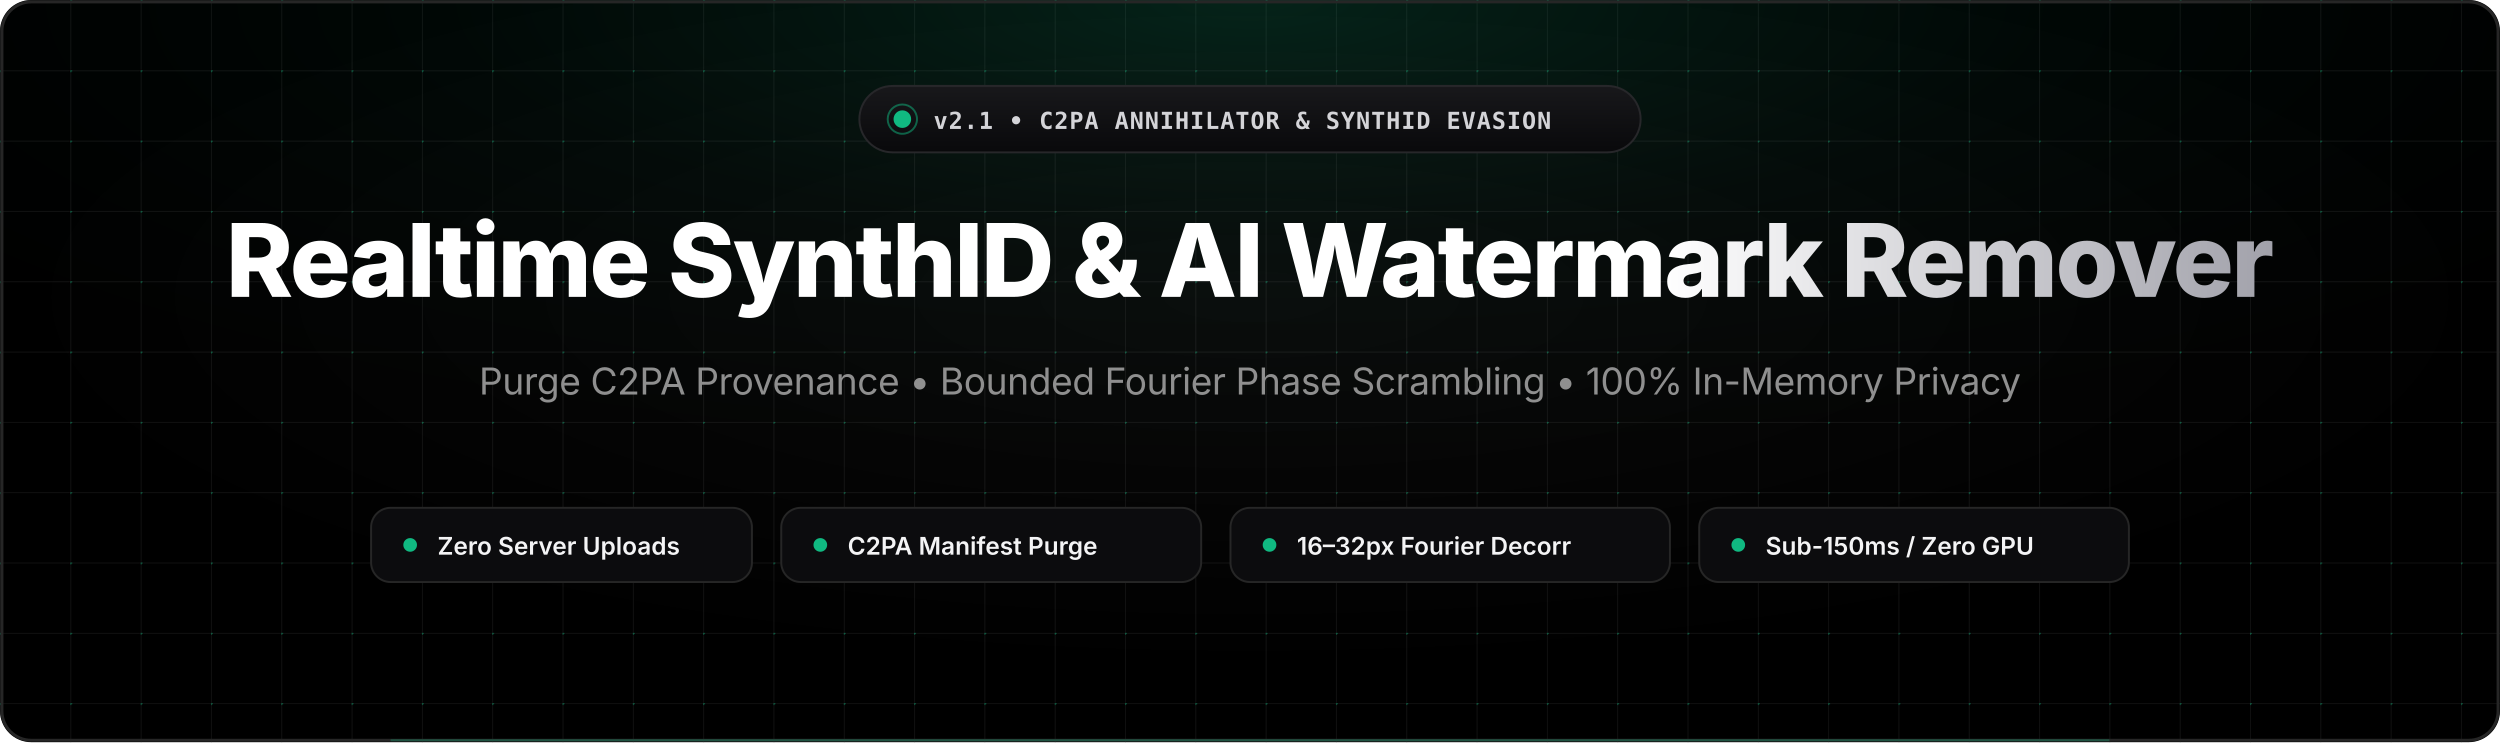
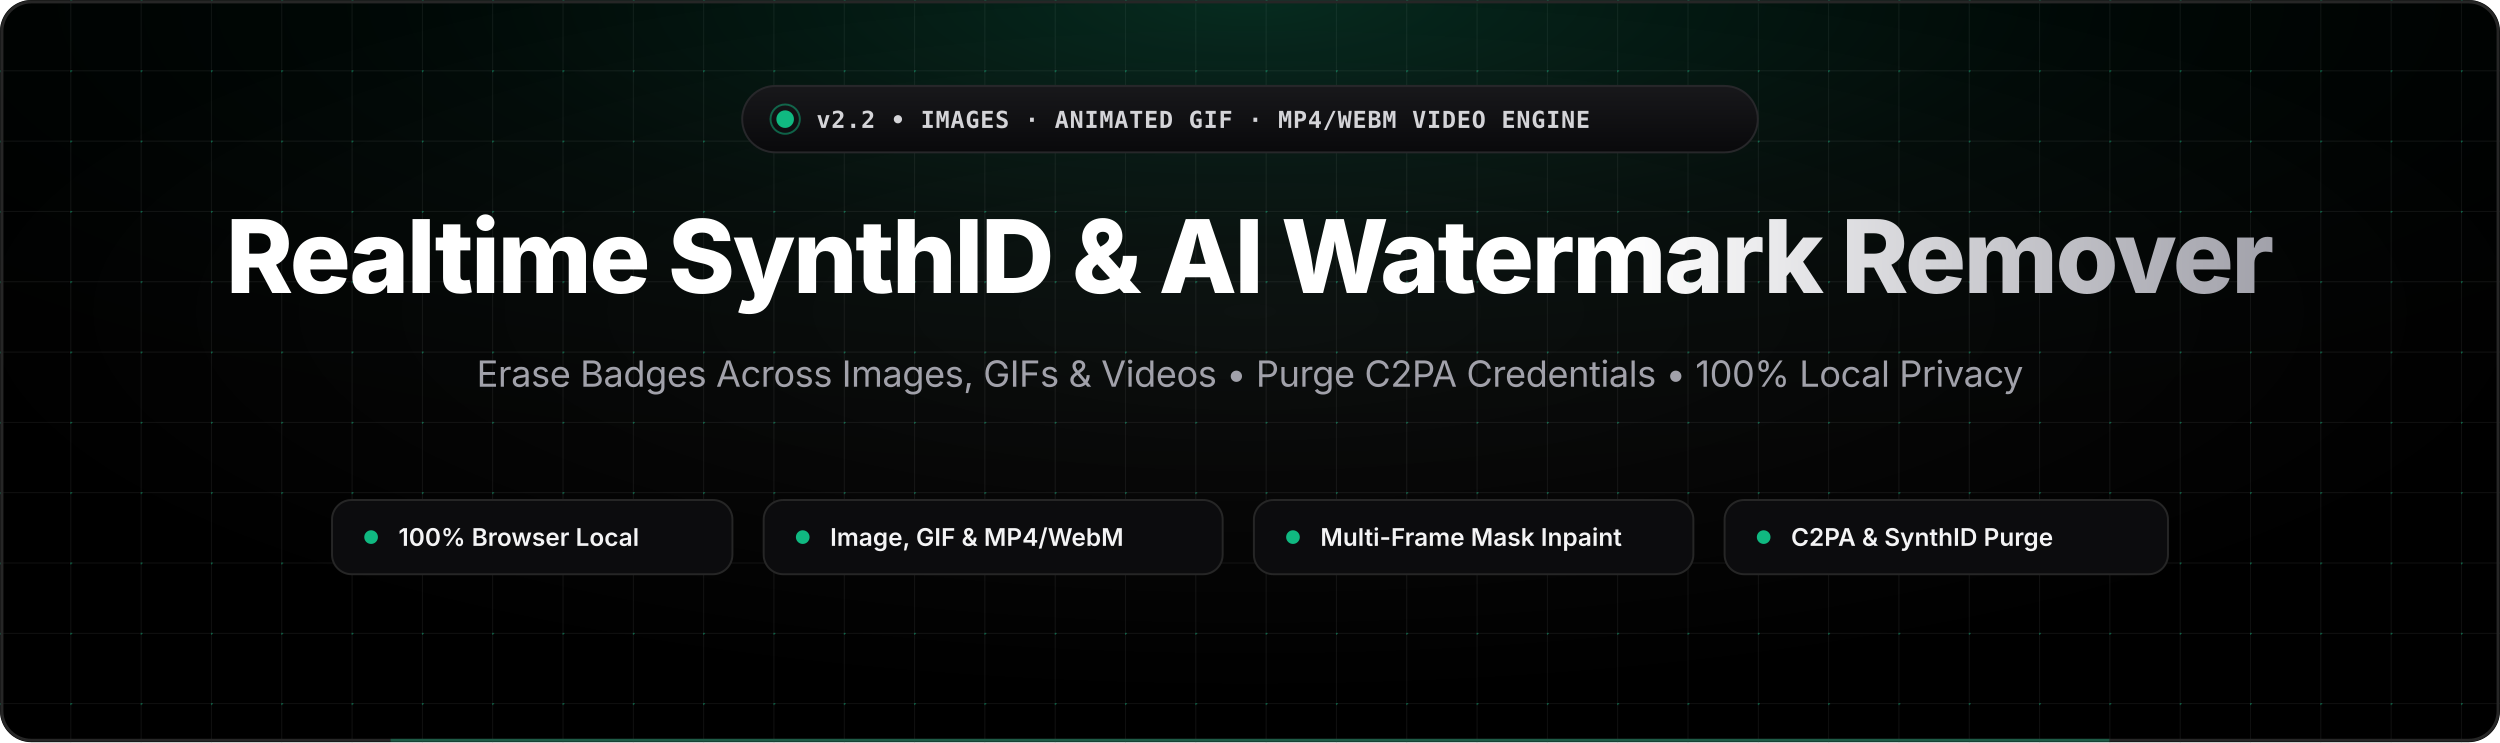
<svg xmlns="http://www.w3.org/2000/svg" viewBox="0 0 1280 380" width="1280" height="380">
  <defs>
-     <radialGradient id="topGlow" cx="50%" cy="0%" r="70%">
-       <stop offset="0%" stop-color="#10b981" stop-opacity="0.18" />
-       <stop offset="45%" stop-color="#059669" stop-opacity="0.05" />
+     <radialGradient id="topGlow" cx="50%" cy="0%" r="72%">
+       <stop offset="0%" stop-color="#10b981" stop-opacity="0.22" />
+       <stop offset="45%" stop-color="#059669" stop-opacity="0.06" />
      <stop offset="100%" stop-color="#000000" stop-opacity="0" />
    </radialGradient>
-     <radialGradient id="centerHighlight" cx="50%" cy="40%" r="50%">
-       <stop offset="0%" stop-color="#ffffff" stop-opacity="0.04" />
+     <radialGradient id="centerHighlight" cx="50%" cy="42%" r="52%">
+       <stop offset="0%" stop-color="#ffffff" stop-opacity="0.05" />
      <stop offset="100%" stop-color="#ffffff" stop-opacity="0" />
    </radialGradient>
    <linearGradient id="textShine" x1="0" y1="0" x2="1" y2="0">
      <stop offset="0%" stop-color="#ffffff" />
-       <stop offset="70%" stop-color="#ffffff" />
+       <stop offset="68%" stop-color="#ffffff" />
      <stop offset="100%" stop-color="#a1a1aa" />
    </linearGradient>
    <linearGradient id="pillGrad" x1="0" y1="0" x2="0" y2="1">
      <stop offset="0%" stop-color="#18181b" />
      <stop offset="100%" stop-color="#09090b" />
    </linearGradient>
    <pattern id="matrixGrid" width="36" height="36" patternUnits="userSpaceOnUse">
      <path d="M 36 0 L 0 0 0 36" fill="none" stroke="#262626" stroke-width="0.8" stroke-opacity="0.5" />
-       <circle cx="0" cy="0" r="1" fill="#10b981" fill-opacity="0.4" />
+       <circle cx="0" cy="0" r="1" fill="#10b981" fill-opacity="0.45" />
    </pattern>
  </defs>
  <rect width="1280" height="380" rx="16" fill="#000000" />
  <rect width="1280" height="380" rx="16" fill="url(#matrixGrid)" />
  <rect width="1280" height="380" rx="16" fill="url(#topGlow)" />
  <rect width="1280" height="380" rx="16" fill="url(#centerHighlight)" />
  <rect x="1" y="1" width="1278" height="378" rx="15" fill="none" stroke="#262626" stroke-width="1.5" />
-   <g transform="translate(440, 44)">
-     <rect width="400" height="34" rx="17" fill="url(#pillGrad)" stroke="#27272a" stroke-width="1" />
+   <g transform="translate(380, 44)">
+     <rect width="520" height="34" rx="17" fill="url(#pillGrad)" stroke="#27272a" stroke-width="1" />
    <circle cx="22" cy="17" r="4.5" fill="#10b981" />
    <circle cx="22" cy="17" r="7.5" fill="none" stroke="#10b981" stroke-width="1" stroke-opacity="0.5" />
-     <text x="38" y="22" font-family="'Geist Mono', 'SF Mono', Consolas, monospace" font-size="12" fill="#d4d4d8" font-weight="600" letter-spacing="0.5">v2.1 • C2PA ANNIHILATOR &amp; SYNTHID EVASION</text>
+     <text x="38" y="21.5" font-family="'Geist Mono', 'SF Mono', Consolas, monospace" font-size="12" fill="#d4d4d8" font-weight="600" letter-spacing="0.4">v2.2 • IMAGES · ANIMATED GIF · MP4/WEBM VIDEO ENGINE</text>
  </g>
-   <text x="640" y="152" text-anchor="middle" font-family="Geist, Inter, -apple-system, BlinkMacSystemFont, sans-serif" font-size="52" font-weight="800" fill="url(#textShine)" letter-spacing="-1.2">Realtime SynthID &amp; AI Watermark Remover</text>
-   <text x="640" y="202" text-anchor="middle" font-family="Geist, Inter, -apple-system, BlinkMacSystemFont, sans-serif" font-size="19" fill="#8f8f8f" font-weight="400" letter-spacing="-0.2">
-     Purge C2PA Provenance • Bounded Fourier Phase Scrambling • 100% In-Memory Privacy
+   <text x="640" y="150" text-anchor="middle" font-family="Geist, Inter, -apple-system, BlinkMacSystemFont, sans-serif" font-size="52" font-weight="800" fill="url(#textShine)" letter-spacing="-1.2">Realtime SynthID &amp; AI Watermark Remover</text>
+   <text x="640" y="198" text-anchor="middle" font-family="Geist, Inter, -apple-system, BlinkMacSystemFont, sans-serif" font-size="18.5" fill="#a1a1aa" font-weight="400" letter-spacing="-0.2">
+     Erase Badges Across Images, GIFs &amp; Videos • Purge C2PA Credentials • 100% Local Privacy
  </text>
-   <g transform="translate(190, 260)">
+   <g transform="translate(170, 256)">
    <g transform="translate(0, 0)">
-       <rect width="195" height="38" rx="10" fill="#0c0c0e" stroke="#262626" stroke-width="1" />
+       <rect width="205" height="38" rx="10" fill="#0c0c0e" stroke="#262626" stroke-width="1" />
      <circle cx="20" cy="19" r="3.5" fill="#10b981" />
-       <text x="34" y="24" font-family="Geist, Inter, -apple-system, sans-serif" font-size="12.5" fill="#f4f4f5" font-weight="600">Zero Server Uploads</text>
+       <text x="34" y="23.5" font-family="Geist, Inter, -apple-system, sans-serif" font-size="12.5" fill="#f4f4f5" font-weight="600">100% Browser Local</text>
    </g>
-     <g transform="translate(210, 0)">
-       <rect width="215" height="38" rx="10" fill="#0c0c0e" stroke="#262626" stroke-width="1" />
+     <g transform="translate(221, 0)">
+       <rect width="235" height="38" rx="10" fill="#0c0c0e" stroke="#262626" stroke-width="1" />
      <circle cx="20" cy="19" r="3.5" fill="#10b981" />
-       <text x="34" y="24" font-family="Geist, Inter, -apple-system, sans-serif" font-size="12.5" fill="#f4f4f5" font-weight="600">C2PA Manifest Purge</text>
+       <text x="34" y="23.5" font-family="Geist, Inter, -apple-system, sans-serif" font-size="12.5" fill="#f4f4f5" font-weight="600">Image, GIF &amp; MP4/WebM</text>
    </g>
-     <g transform="translate(440, 0)">
+     <g transform="translate(472, 0)">
      <rect width="225" height="38" rx="10" fill="#0c0c0e" stroke="#262626" stroke-width="1" />
      <circle cx="20" cy="19" r="3.5" fill="#10b981" />
-       <text x="34" y="24" font-family="Geist, Inter, -apple-system, sans-serif" font-size="12.5" fill="#f4f4f5" font-weight="600">16–32px Fourier Decorr</text>
+       <text x="34" y="23.5" font-family="Geist, Inter, -apple-system, sans-serif" font-size="12.5" fill="#f4f4f5" font-weight="600">Multi-Frame Mask Inpaint</text>
    </g>
-     <g transform="translate(680, 0)">
-       <rect width="220" height="38" rx="10" fill="#0c0c0e" stroke="#262626" stroke-width="1" />
+     <g transform="translate(713, 0)">
+       <rect width="227" height="38" rx="10" fill="#0c0c0e" stroke="#262626" stroke-width="1" />
      <circle cx="20" cy="19" r="3.5" fill="#10b981" />
-       <text x="34" y="24" font-family="Geist, Inter, -apple-system, sans-serif" font-size="12.5" fill="#f4f4f5" font-weight="600">Sub-150ms / Zero GPU</text>
+       <text x="34" y="23.5" font-family="Geist, Inter, -apple-system, sans-serif" font-size="12.5" fill="#f4f4f5" font-weight="600">C2PA &amp; SynthID Purge</text>
    </g>
  </g>
-   <line x1="200" y1="379" x2="1080" y2="379" stroke="#10b981" stroke-width="1" stroke-opacity="0.3" />
+   <line x1="200" y1="379" x2="1080" y2="379" stroke="#10b981" stroke-width="1.5" stroke-opacity="0.35" />
</svg>
